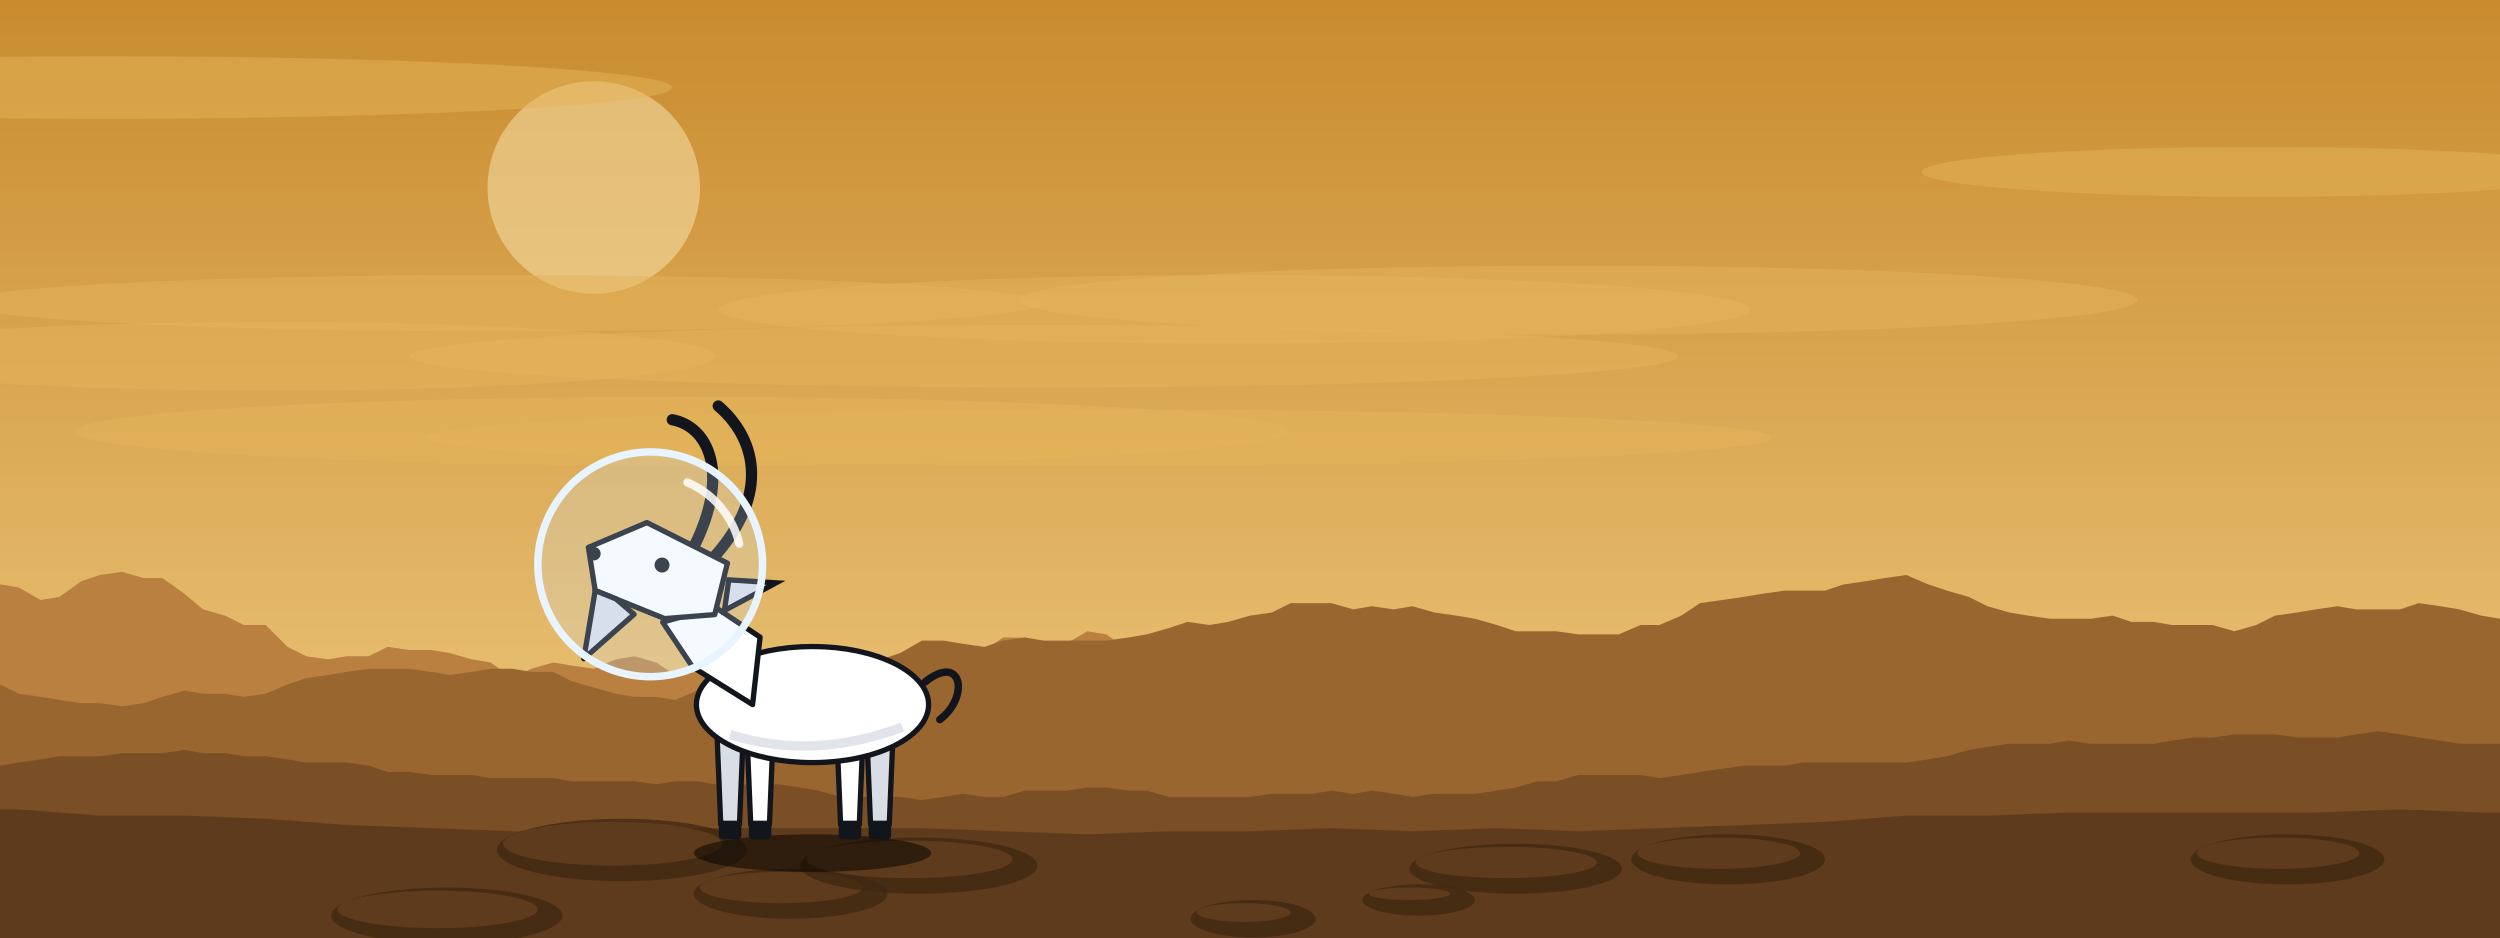
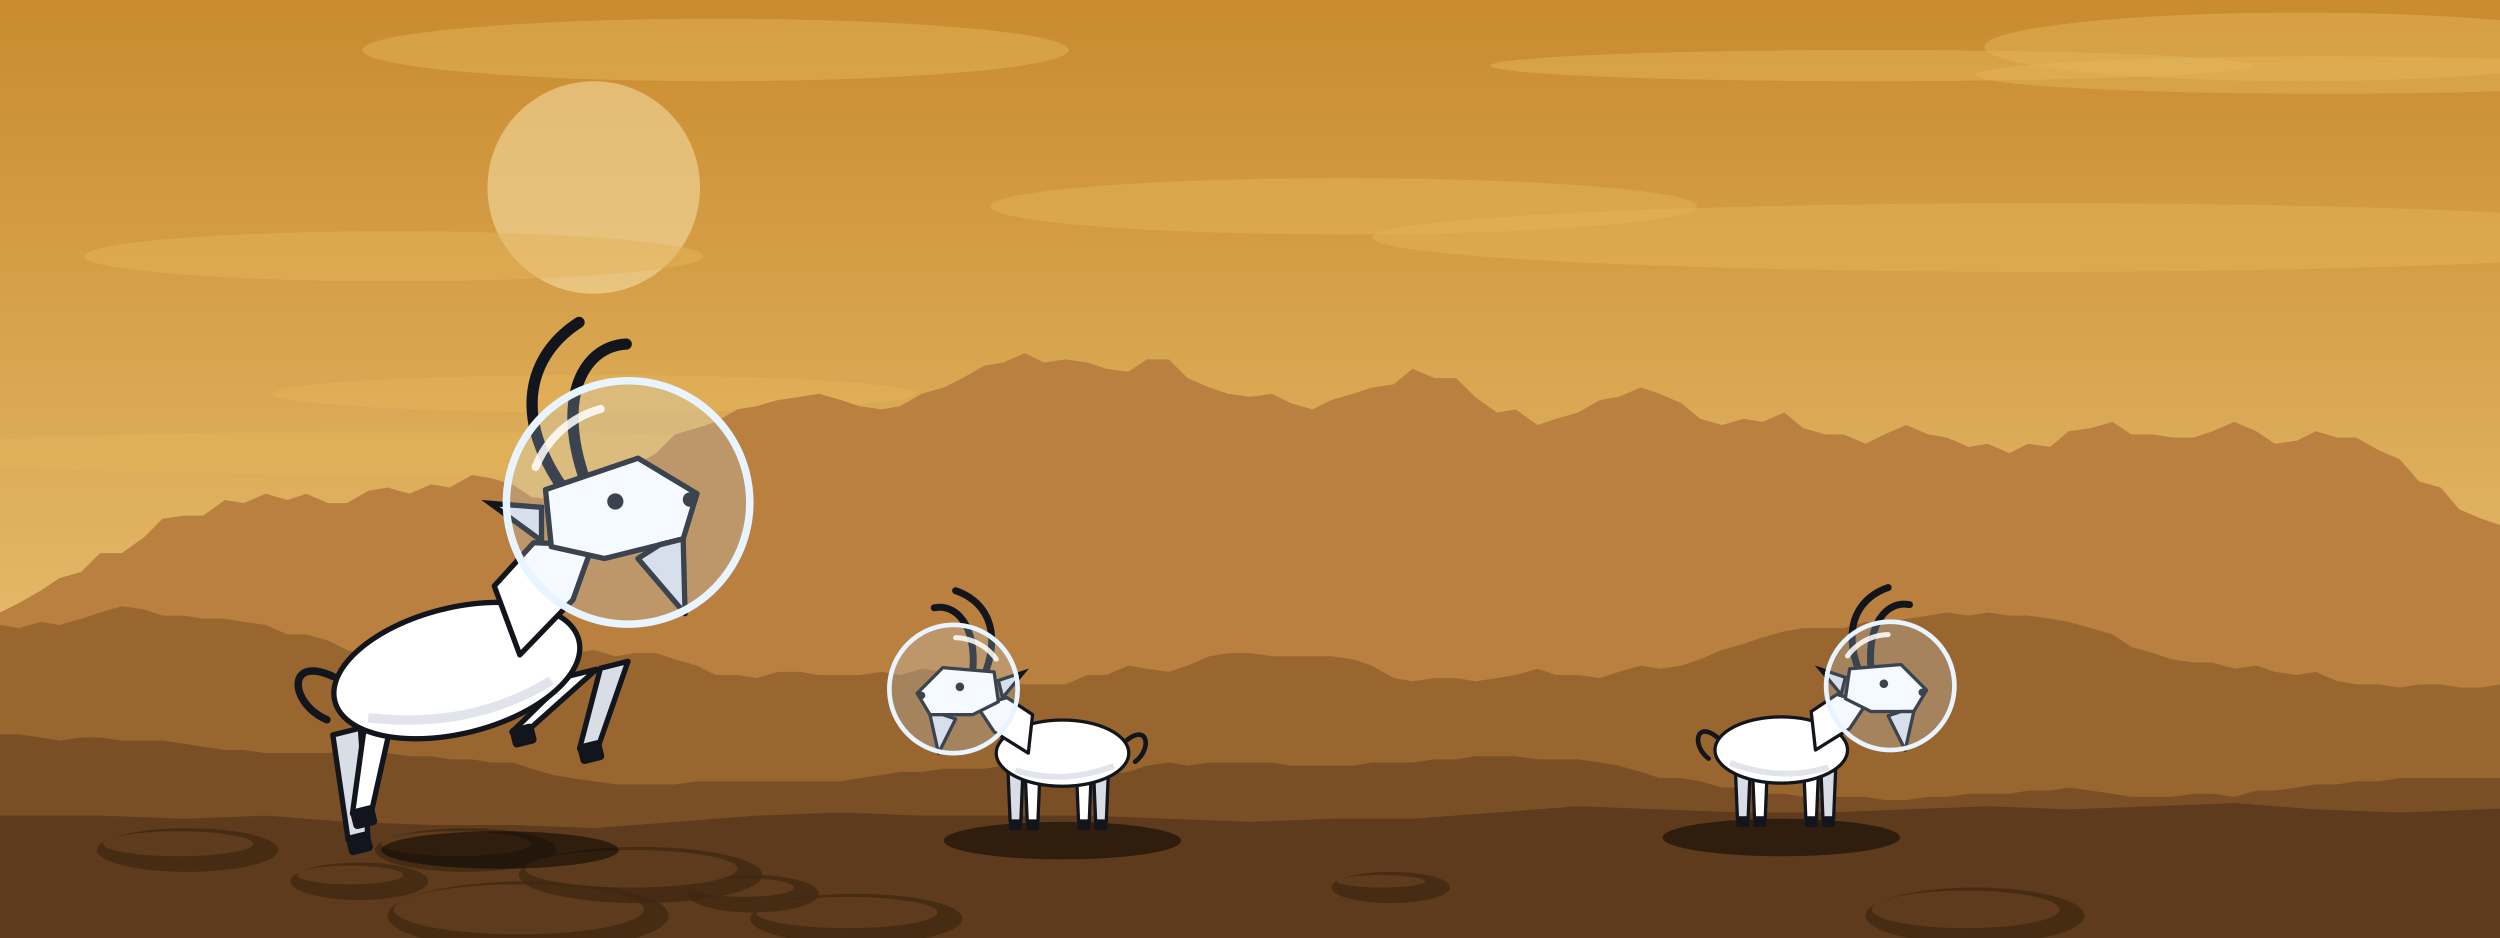
- <svg xmlns="http://www.w3.org/2000/svg" viewBox="0 0 800 300" role="img" aria-labelledby="t147">
+ <svg xmlns="http://www.w3.org/2000/svg" viewBox="0 0 800 300" role="img" aria-labelledby="t148">
  <defs>
-     <linearGradient id="g147" x1="0" y1="0" x2="0" y2="1">
+     <linearGradient id="g148" x1="0" y1="0" x2="0" y2="1">
      <stop offset="0" stop-color="#c98b2e" />
      <stop offset="1" stop-color="#f1cf86" />
    </linearGradient>
  </defs>
-   <rect width="800" height="300" fill="url(#g147)" />
+   <rect width="800" height="300" fill="url(#g148)" />
  <circle cx="190" cy="60" r="34" fill="#fff0c0" opacity=".45" />
-   <ellipse cx="505" cy="96" rx="179" ry="11" fill="#e3b45a" opacity=".5" />
-   <ellipse cx="218" cy="138" rx="194" ry="11" fill="#e3b45a" opacity=".5" />
-   <ellipse cx="395" cy="99" rx="165" ry="11" fill="#e3b45a" opacity=".5" />
-   <ellipse cx="352" cy="140" rx="215" ry="9" fill="#e3b45a" opacity=".5" />
-   <ellipse cx="160" cy="97" rx="173" ry="9" fill="#e3b45a" opacity=".5" />
-   <ellipse cx="723" cy="55" rx="108" ry="8" fill="#e3b45a" opacity=".5" />
-   <ellipse cx="334" cy="114" rx="203" ry="10" fill="#e3b45a" opacity=".5" />
-   <ellipse cx="34" cy="28" rx="181" ry="10" fill="#e3b45a" opacity=".5" />
-   <ellipse cx="87" cy="114" rx="142" ry="11" fill="#e3b45a" opacity=".5" />
-   <path d="M-20,183 L-13,181 L-7,184 L-0,187 L6,188 L13,192 L19,191 L26,186 L32,184 L39,183 L46,185 L52,185 L59,190 L65,195 L72,197 L78,200 L85,200 L92,207 L98,210 L105,211 L111,210 L118,210 L124,207 L131,208 L138,208 L144,209 L151,211 L157,212 L164,217 L170,214 L177,212 L183,213 L190,214 L197,211 L203,210 L210,212 L216,216 L223,215 L229,218 L236,221 L242,228 L249,231 L256,232 L262,228 L269,229 L275,226 L282,220 L288,220 L295,216 L302,215 L308,209 L315,208 L321,204 L328,204 L334,206 L341,206 L348,202 L354,203 L361,208 L367,205 L374,207 L380,211 L387,212 L393,209 L400,210 L407,215 L413,223 L420,224 L426,227 L433,230 L439,233 L446,231 L452,232 L459,230 L466,227 L472,228 L479,227 L485,228 L492,230 L498,231 L505,237 L512,235 L518,234 L525,230 L531,233 L538,233 L544,233 L551,239 L558,240 L564,237 L571,232 L577,235 L584,233 L590,231 L597,232 L603,230 L610,224 L617,223 L623,224 L630,220 L636,220 L643,213 L649,209 L656,205 L662,207 L669,207 L676,207 L682,208 L689,213 L695,215 L702,217 L708,217 L715,213 L722,215 L728,216 L735,215 L741,216 L748,219 L754,217 L761,214 L768,212 L774,210 L781,209 L787,212 L794,213 L800,213 L807,213 L813,209 L820,208 L820,305 L-20,305 Z" fill="#b9803f" />
-   <path d="M-20,213 L-13,215 L-7,217 L-0,219 L6,222 L13,223 L19,224 L26,225 L32,225 L39,226 L46,225 L52,223 L59,221 L65,222 L72,222 L78,223 L85,222 L92,219 L98,217 L105,216 L111,215 L118,214 L124,214 L131,214 L138,215 L144,216 L151,215 L157,214 L164,214 L170,215 L177,215 L183,218 L190,220 L197,222 L203,223 L210,223 L216,224 L223,221 L229,219 L236,218 L242,219 L249,217 L256,218 L262,216 L269,213 L275,213 L282,211 L288,209 L295,205 L302,205 L308,206 L315,207 L321,205 L328,204 L334,205 L341,205 L348,205 L354,205 L361,204 L367,203 L374,201 L380,199 L387,200 L393,199 L400,197 L407,196 L413,193 L420,193 L426,193 L433,195 L439,194 L446,195 L452,194 L459,196 L466,197 L472,198 L479,200 L485,202 L492,202 L498,202 L505,203 L512,203 L518,203 L525,200 L531,200 L538,197 L544,193 L551,192 L558,191 L564,190 L571,189 L577,189 L584,189 L590,187 L597,186 L603,185 L610,184 L617,187 L623,189 L630,191 L636,194 L643,196 L649,197 L656,198 L662,198 L669,198 L676,197 L682,199 L689,199 L695,200 L702,200 L708,200 L715,202 L722,200 L728,197 L735,196 L741,195 L748,194 L754,195 L761,195 L768,195 L774,193 L781,194 L787,195 L794,197 L800,198 L807,196 L813,196 L820,197 L820,305 L-20,305 Z" fill="#9a6630" />
-   <path d="M-20,244 L-13,245 L-7,245 L-0,245 L6,244 L13,243 L19,242 L26,242 L32,242 L39,241 L46,241 L52,241 L59,240 L65,241 L72,241 L78,242 L85,242 L92,243 L98,244 L105,244 L111,244 L118,245 L124,247 L131,247 L138,248 L144,248 L151,248 L157,249 L164,249 L170,249 L177,249 L183,250 L190,250 L197,250 L203,250 L210,251 L216,250 L223,250 L229,251 L236,251 L242,251 L249,251 L256,252 L262,253 L269,255 L275,255 L282,255 L288,255 L295,256 L302,255 L308,254 L315,255 L321,255 L328,253 L334,253 L341,253 L348,252 L354,252 L361,253 L367,253 L374,255 L380,255 L387,255 L393,255 L400,255 L407,254 L413,254 L420,254 L426,253 L433,254 L439,253 L446,254 L452,255 L459,254 L466,254 L472,254 L479,253 L485,252 L492,250 L498,250 L505,248 L512,248 L518,248 L525,248 L531,249 L538,248 L544,247 L551,246 L558,245 L564,245 L571,245 L577,244 L584,244 L590,244 L597,244 L603,244 L610,244 L617,243 L623,242 L630,240 L636,239 L643,238 L649,238 L656,238 L662,237 L669,238 L676,238 L682,238 L689,238 L695,237 L702,236 L708,236 L715,235 L722,235 L728,235 L735,236 L741,236 L748,236 L754,235 L761,234 L768,235 L774,236 L781,237 L787,238 L794,238 L800,238 L807,239 L813,238 L820,238 L820,305 L-20,305 Z" fill="#7a4f25" />
-   <path d="M-20,259 L6,259 L32,261 L59,261 L85,262 L111,264 L138,265 L164,266 L190,266 L216,265 L242,265 L269,265 L295,265 L321,266 L348,267 L374,266 L400,266 L426,265 L452,266 L479,265 L505,266 L531,265 L558,264 L584,263 L610,261 L636,261 L662,260 L689,260 L715,260 L741,260 L768,259 L794,260 L820,260 L820,305 L-20,305 Z" fill="#5e3b1c" />
-   <ellipse cx="454" cy="288" rx="18" ry="5" fill="#3f2711" opacity=".75" />
-   <ellipse cx="451" cy="286" rx="13" ry="2" fill="#5e3b1c" />
-   <ellipse cx="199" cy="272" rx="40" ry="10" fill="#3f2711" opacity=".75" />
-   <ellipse cx="196" cy="270" rx="35" ry="7" fill="#5e3b1c" />
-   <ellipse cx="253" cy="286" rx="31" ry="8" fill="#3f2711" opacity=".75" />
-   <ellipse cx="250" cy="284" rx="26" ry="5" fill="#5e3b1c" />
-   <ellipse cx="553" cy="275" rx="31" ry="8" fill="#3f2711" opacity=".75" />
-   <ellipse cx="550" cy="273" rx="26" ry="5" fill="#5e3b1c" />
-   <ellipse cx="143" cy="293" rx="37" ry="9" fill="#3f2711" opacity=".75" />
-   <ellipse cx="140" cy="291" rx="32" ry="6" fill="#5e3b1c" />
-   <ellipse cx="732" cy="275" rx="31" ry="8" fill="#3f2711" opacity=".75" />
-   <ellipse cx="729" cy="273" rx="26" ry="5" fill="#5e3b1c" />
-   <ellipse cx="294" cy="277" rx="38" ry="9" fill="#3f2711" opacity=".75" />
-   <ellipse cx="291" cy="275" rx="33" ry="6" fill="#5e3b1c" />
-   <ellipse cx="485" cy="278" rx="34" ry="8" fill="#3f2711" opacity=".75" />
-   <ellipse cx="482" cy="276" rx="29" ry="5" fill="#5e3b1c" />
-   <ellipse cx="401" cy="294" rx="20" ry="6" fill="#3f2711" opacity=".75" />
-   <ellipse cx="398" cy="292" rx="15" ry="3" fill="#5e3b1c" />
-   <ellipse cx="260" cy="273" rx="38" ry="6" fill="#000" opacity=".5" />
-   <g transform="translate(260 271) rotate(0) scale(-1.198417 1.198417)">
-     <polygon points="-21.5,-30 -14.5,-30 -15.5,-6 -20.5,-6" fill="#d9dde6" stroke="#12151c" stroke-width="1.42" stroke-linejoin="round" />
-     <rect x="-21.0" y="-7" width="6" height="5" rx="1" fill="#12151c" />
-     <polygon points="-13.5,-30 -6.5,-30 -7.5,-6 -12.5,-6" fill="#ffffff" stroke="#12151c" stroke-width="1.42" stroke-linejoin="round" />
-     <rect x="-13.0" y="-7" width="6" height="5" rx="1" fill="#12151c" />
-     <polygon points="10.5,-30 17.5,-30 16.5,-6 11.5,-6" fill="#ffffff" stroke="#12151c" stroke-width="1.42" stroke-linejoin="round" />
-     <rect x="11.0" y="-7" width="6" height="5" rx="1" fill="#12151c" />
-     <polygon points="18.5,-30 25.5,-30 24.5,-6 19.5,-6" fill="#d9dde6" stroke="#12151c" stroke-width="1.42" stroke-linejoin="round" />
-     <rect x="19.0" y="-7" width="6" height="5" rx="1" fill="#12151c" />
-     <path d="M-30,-44 C-40,-52 -42,-40 -34,-34" fill="none" stroke="#12151c" stroke-width="2.00" stroke-linecap="round" />
-     <ellipse cx="0" cy="-38" rx="31" ry="15.5" fill="#ffffff" stroke="#12151c" stroke-width="1.42" />
-     <path d="M-24,-32 Q0,-23 22,-30" fill="none" stroke="#d9dde6" stroke-width="2.50" opacity=".8" />
-     <polygon points="16,-38 32,-48 40,-60 26,-64 14,-56" fill="#ffffff" stroke="#12151c" stroke-width="1.42" stroke-linejoin="round" />
-     <g transform="rotate(-22 28 -52) translate(34 -68)">
-       <path d="M2,-8 C-6,-30 4,-42 16,-46" fill="none" stroke="#12151c" stroke-width="3.00" stroke-linecap="round" />
-       <path d="M8,-8 C6,-30 16,-40 26,-38" fill="none" stroke="#12151c" stroke-width="3.00" stroke-linecap="round" />
-       <polygon points="-4,-4 -16,-8 -6,4" fill="#d9dde6" stroke="#12151c" stroke-width="1.42" />
-       <polygon points="-2,-8 22,-10 34,2 28,12 8,12 -4,6" fill="#ffffff" stroke="#12151c" stroke-width="1.42" stroke-linejoin="round" />
-       <polygon points="22,12 28,12 24,30 16,14" fill="#d9dde6" stroke="#12151c" stroke-width="1.42" stroke-linejoin="round" />
+   <ellipse cx="126" cy="82" rx="99" ry="8" fill="#e3b45a" opacity=".5" />
+   <ellipse cx="653" cy="76" rx="214" ry="11" fill="#e3b45a" opacity=".5" />
+   <ellipse cx="127" cy="145" rx="163" ry="7" fill="#e3b45a" opacity=".5" />
+   <ellipse cx="430" cy="66" rx="113" ry="9" fill="#e3b45a" opacity=".5" />
+   <ellipse cx="744" cy="24" rx="112" ry="6" fill="#e3b45a" opacity=".5" />
+   <ellipse cx="736" cy="15" rx="101" ry="11" fill="#e3b45a" opacity=".5" />
+   <ellipse cx="190" cy="126" rx="103" ry="6" fill="#e3b45a" opacity=".5" />
+   <ellipse cx="229" cy="16" rx="113" ry="10" fill="#e3b45a" opacity=".5" />
+   <ellipse cx="599" cy="21" rx="122" ry="5" fill="#e3b45a" opacity=".5" />
+   <path d="M-20,196 L-13,195 L-7,197 L-0,196 L6,193 L13,189 L19,185 L26,183 L32,177 L39,177 L46,172 L52,166 L59,165 L65,165 L72,160 L78,161 L85,158 L92,160 L98,158 L105,161 L111,161 L118,157 L124,156 L131,158 L138,155 L144,156 L151,152 L157,153 L164,155 L170,159 L177,160 L183,157 L190,158 L197,151 L203,149 L210,145 L216,139 L223,137 L229,135 L236,131 L242,130 L249,128 L256,127 L262,126 L269,128 L275,130 L282,131 L288,130 L295,126 L302,124 L308,121 L315,117 L321,116 L328,113 L334,116 L341,115 L348,116 L354,118 L361,119 L367,115 L374,115 L380,121 L387,124 L393,126 L400,127 L407,126 L413,129 L420,131 L426,128 L433,126 L439,124 L446,123 L452,118 L459,121 L466,121 L472,127 L479,132 L485,131 L492,136 L498,134 L505,132 L512,128 L518,127 L525,124 L531,126 L538,129 L544,134 L551,136 L558,134 L564,135 L571,132 L577,137 L584,139 L590,139 L597,142 L603,139 L610,136 L617,139 L623,140 L630,143 L636,142 L643,145 L649,142 L656,143 L662,138 L669,137 L676,135 L682,139 L689,139 L695,140 L702,140 L708,138 L715,135 L722,138 L728,142 L735,141 L741,138 L748,140 L754,140 L761,144 L768,147 L774,154 L781,156 L787,163 L794,166 L800,168 L807,166 L813,171 L820,176 L820,305 L-20,305 Z" fill="#b9803f" />
+   <path d="M-20,203 L-13,203 L-7,203 L-0,200 L6,201 L13,199 L19,200 L26,198 L32,196 L39,194 L46,195 L52,197 L59,197 L65,198 L72,198 L78,199 L85,200 L92,203 L98,203 L105,205 L111,208 L118,210 L124,211 L131,211 L138,211 L144,210 L151,211 L157,210 L164,211 L170,210 L177,209 L183,209 L190,208 L197,210 L203,209 L210,209 L216,211 L223,213 L229,216 L236,216 L242,217 L249,215 L256,215 L262,216 L269,216 L275,216 L282,215 L288,216 L295,214 L302,215 L308,218 L315,217 L321,218 L328,219 L334,219 L341,219 L348,216 L354,216 L361,213 L367,214 L374,215 L380,213 L387,210 L393,209 L400,209 L407,210 L413,210 L420,210 L426,210 L433,211 L439,213 L446,217 L452,218 L459,217 L466,217 L472,218 L479,217 L485,216 L492,214 L498,216 L505,216 L512,217 L518,215 L525,213 L531,214 L538,213 L544,211 L551,208 L558,206 L564,204 L571,202 L577,201 L584,201 L590,201 L597,199 L603,200 L610,198 L617,197 L623,196 L630,197 L636,196 L643,197 L649,197 L656,198 L662,199 L669,201 L676,203 L682,207 L689,209 L695,211 L702,212 L708,212 L715,214 L722,213 L728,215 L735,216 L741,215 L748,218 L754,219 L761,219 L768,220 L774,219 L781,219 L787,220 L794,220 L800,219 L807,219 L813,219 L820,220 L820,305 L-20,305 Z" fill="#9a6630" />
+   <path d="M-20,236 L-13,236 L-7,236 L-0,235 L6,235 L13,236 L19,237 L26,236 L32,236 L39,237 L46,237 L52,237 L59,238 L65,239 L72,240 L78,240 L85,241 L92,241 L98,241 L105,241 L111,240 L118,240 L124,241 L131,242 L138,242 L144,243 L151,243 L157,244 L164,244 L170,246 L177,248 L183,249 L190,250 L197,251 L203,251 L210,251 L216,251 L223,250 L229,250 L236,250 L242,250 L249,250 L256,250 L262,250 L269,250 L275,249 L282,248 L288,247 L295,247 L302,246 L308,246 L315,246 L321,245 L328,247 L334,247 L341,248 L348,248 L354,248 L361,247 L367,245 L374,244 L380,245 L387,244 L393,244 L400,244 L407,244 L413,245 L420,245 L426,245 L433,245 L439,244 L446,244 L452,244 L459,243 L466,243 L472,242 L479,242 L485,242 L492,243 L498,243 L505,243 L512,244 L518,245 L525,247 L531,249 L538,249 L544,250 L551,252 L558,252 L564,254 L571,254 L577,255 L584,255 L590,255 L597,255 L603,256 L610,256 L617,255 L623,255 L630,254 L636,254 L643,254 L649,253 L656,253 L662,252 L669,253 L676,254 L682,255 L689,255 L695,255 L702,254 L708,254 L715,255 L722,253 L728,253 L735,252 L741,251 L748,251 L754,250 L761,250 L768,249 L774,249 L781,249 L787,249 L794,249 L800,249 L807,248 L813,247 L820,247 L820,305 L-20,305 Z" fill="#7a4f25" />
+   <path d="M-20,261 L6,261 L32,261 L59,262 L85,261 L111,263 L138,264 L164,264 L190,265 L216,263 L242,261 L269,260 L295,261 L321,261 L348,261 L374,262 L400,263 L426,262 L452,262 L479,260 L505,258 L531,259 L558,260 L584,260 L610,259 L636,258 L662,259 L689,258 L715,257 L741,259 L768,260 L794,259 L820,258 L820,305 L-20,305 Z" fill="#5e3b1c" />
+   <ellipse cx="632" cy="293" rx="35" ry="9" fill="#3f2711" opacity=".75" />
+   <ellipse cx="629" cy="291" rx="30" ry="6" fill="#5e3b1c" />
+   <ellipse cx="445" cy="284" rx="19" ry="5" fill="#3f2711" opacity=".75" />
+   <ellipse cx="442" cy="282" rx="14" ry="2" fill="#5e3b1c" />
+   <ellipse cx="274" cy="294" rx="34" ry="8" fill="#3f2711" opacity=".75" />
+   <ellipse cx="271" cy="292" rx="29" ry="5" fill="#5e3b1c" />
+   <ellipse cx="60" cy="272" rx="29" ry="7" fill="#3f2711" opacity=".75" />
+   <ellipse cx="57" cy="270" rx="24" ry="4" fill="#5e3b1c" />
+   <ellipse cx="149" cy="272" rx="29" ry="7" fill="#3f2711" opacity=".75" />
+   <ellipse cx="146" cy="270" rx="24" ry="4" fill="#5e3b1c" />
+   <ellipse cx="241" cy="286" rx="21" ry="6" fill="#3f2711" opacity=".75" />
+   <ellipse cx="238" cy="284" rx="16" ry="3" fill="#5e3b1c" />
+   <ellipse cx="115" cy="282" rx="22" ry="6" fill="#3f2711" opacity=".75" />
+   <ellipse cx="112" cy="280" rx="17" ry="3" fill="#5e3b1c" />
+   <ellipse cx="169" cy="293" rx="45" ry="11" fill="#3f2711" opacity=".75" />
+   <ellipse cx="166" cy="291" rx="40" ry="8" fill="#5e3b1c" />
+   <ellipse cx="205" cy="280" rx="39" ry="9" fill="#3f2711" opacity=".75" />
+   <ellipse cx="202" cy="278" rx="34" ry="6" fill="#5e3b1c" />
+   <ellipse cx="160" cy="272" rx="38" ry="6" fill="#000" opacity=".5" />
+   <g transform="translate(160 270) rotate(-14) scale(1.297976 1.297976)">
+     <polygon points="-33.5,-36 -26.5,-36 -31.1,-10 -36.1,-10" fill="#d9dde6" stroke="#12151c" stroke-width="1.31" stroke-linejoin="round" />
+     <rect x="-36.6" y="-11" width="6" height="5" rx="1" fill="#12151c" />
+     <polygon points="-25.5,-36 -18.5,-36 -28.5,-16 -33.5,-16" fill="#ffffff" stroke="#12151c" stroke-width="1.31" stroke-linejoin="round" />
+     <rect x="-34.0" y="-17" width="6" height="5" rx="1" fill="#12151c" />
+     <polygon points="26.5,-36 33.5,-36 14.5,-26 9.5,-26" fill="#ffffff" stroke="#12151c" stroke-width="1.31" stroke-linejoin="round" />
+     <rect x="9.0" y="-27" width="6" height="5" rx="1" fill="#12151c" />
+     <polygon points="34.5,-36 41.5,-36 29.7,-18 24.7,-18" fill="#d9dde6" stroke="#12151c" stroke-width="1.31" stroke-linejoin="round" />
+     <rect x="24.2" y="-19" width="6" height="5" rx="1" fill="#12151c" />
+     <path d="M-30,-50 C-40,-58 -42,-46 -34,-40" fill="none" stroke="#12151c" stroke-width="1.85" stroke-linecap="round" />
+     <ellipse cx="0" cy="-44" rx="31" ry="15.5" fill="#ffffff" stroke="#12151c" stroke-width="1.31" />
+     <path d="M-24,-38 Q0,-29 22,-36" fill="none" stroke="#d9dde6" stroke-width="2.31" opacity=".8" />
+     <polygon points="16,-44 32,-54 40,-66 26,-70 14,-62" fill="#ffffff" stroke="#12151c" stroke-width="1.31" stroke-linejoin="round" />
+     <g transform="rotate(0 28 -58) translate(34 -74)">
+       <path d="M2,-8 C-6,-30 4,-42 16,-46" fill="none" stroke="#12151c" stroke-width="2.77" stroke-linecap="round" />
+       <path d="M8,-8 C6,-30 16,-40 26,-38" fill="none" stroke="#12151c" stroke-width="2.77" stroke-linecap="round" />
+       <polygon points="-4,-4 -16,-8 -6,4" fill="#d9dde6" stroke="#12151c" stroke-width="1.31" />
+       <polygon points="-2,-8 22,-10 34,2 28,12 8,12 -4,6" fill="#ffffff" stroke="#12151c" stroke-width="1.31" stroke-linejoin="round" />
+       <polygon points="22,12 28,12 24,30 16,14" fill="#d9dde6" stroke="#12151c" stroke-width="1.31" stroke-linejoin="round" />
      <circle cx="14" cy="-1" r="2" fill="#12151c" />
      <circle cx="32" cy="3" r="1.8" fill="#12151c" />
-       <circle cx="17" cy="0" r="30" fill="#cfe9ff" fill-opacity=".22" stroke="#e8f4ff" stroke-width="2.00" />
-       <path d="M-3,-14 A24,24 0 0 1 16,-24" fill="none" stroke="#ffffff" stroke-width="2.17" stroke-linecap="round" opacity=".85" />
+       <circle cx="17" cy="0" r="30" fill="#cfe9ff" fill-opacity=".22" stroke="#e8f4ff" stroke-width="1.85" />
+       <path d="M-3,-14 A24,24 0 0 1 16,-24" fill="none" stroke="#ffffff" stroke-width="2.00" stroke-linecap="round" opacity=".85" />
+     </g>
+   </g>
+   <ellipse cx="340" cy="269" rx="38" ry="6" fill="#000" opacity=".5" />
+   <g transform="translate(340 267) rotate(0) scale(-0.6840333 0.6840333)">
+     <polygon points="-21.5,-30 -14.5,-30 -15.5,-6 -20.5,-6" fill="#d9dde6" stroke="#12151c" stroke-width="1.54" stroke-linejoin="round" />
+     <rect x="-21.0" y="-7" width="6" height="5" rx="1" fill="#12151c" />
+     <polygon points="-13.5,-30 -6.5,-30 -7.5,-6 -12.5,-6" fill="#ffffff" stroke="#12151c" stroke-width="1.54" stroke-linejoin="round" />
+     <rect x="-13.0" y="-7" width="6" height="5" rx="1" fill="#12151c" />
+     <polygon points="10.5,-30 17.5,-30 16.5,-6 11.5,-6" fill="#ffffff" stroke="#12151c" stroke-width="1.54" stroke-linejoin="round" />
+     <rect x="11.0" y="-7" width="6" height="5" rx="1" fill="#12151c" />
+     <polygon points="18.5,-30 25.5,-30 24.5,-6 19.5,-6" fill="#d9dde6" stroke="#12151c" stroke-width="1.54" stroke-linejoin="round" />
+     <rect x="19.0" y="-7" width="6" height="5" rx="1" fill="#12151c" />
+     <path d="M-30,-44 C-40,-52 -42,-40 -34,-34" fill="none" stroke="#12151c" stroke-width="2.18" stroke-linecap="round" />
+     <ellipse cx="0" cy="-38" rx="31" ry="15.5" fill="#ffffff" stroke="#12151c" stroke-width="1.54" />
+     <path d="M-24,-32 Q0,-23 22,-30" fill="none" stroke="#d9dde6" stroke-width="2.72" opacity=".8" />
+     <polygon points="16,-38 32,-48 40,-60 26,-64 14,-56" fill="#ffffff" stroke="#12151c" stroke-width="1.54" stroke-linejoin="round" />
+     <g transform="rotate(0 28 -52) translate(34 -68)">
+       <path d="M2,-8 C-6,-30 4,-42 16,-46" fill="none" stroke="#12151c" stroke-width="3.26" stroke-linecap="round" />
+       <path d="M8,-8 C6,-30 16,-40 26,-38" fill="none" stroke="#12151c" stroke-width="3.26" stroke-linecap="round" />
+       <polygon points="-4,-4 -16,-8 -6,4" fill="#d9dde6" stroke="#12151c" stroke-width="1.54" />
+       <polygon points="-2,-8 22,-10 34,2 28,12 8,12 -4,6" fill="#ffffff" stroke="#12151c" stroke-width="1.54" stroke-linejoin="round" />
+       <polygon points="22,12 28,12 24,30 16,14" fill="#d9dde6" stroke="#12151c" stroke-width="1.54" stroke-linejoin="round" />
+       <circle cx="14" cy="-1" r="2" fill="#12151c" />
+       <circle cx="32" cy="3" r="1.8" fill="#12151c" />
+       <circle cx="17" cy="0" r="30" fill="#cfe9ff" fill-opacity=".22" stroke="#e8f4ff" stroke-width="2.18" />
+       <path d="M-3,-14 A24,24 0 0 1 16,-24" fill="none" stroke="#ffffff" stroke-width="2.36" stroke-linecap="round" opacity=".85" />
+     </g>
+   </g>
+   <ellipse cx="570" cy="268" rx="38" ry="6" fill="#000" opacity=".5" />
+   <g transform="translate(570 266) rotate(0) scale(0.6840333 0.6840333)">
+     <polygon points="-21.5,-30 -14.5,-30 -15.5,-6 -20.5,-6" fill="#d9dde6" stroke="#12151c" stroke-width="1.54" stroke-linejoin="round" />
+     <rect x="-21.0" y="-7" width="6" height="5" rx="1" fill="#12151c" />
+     <polygon points="-13.5,-30 -6.5,-30 -7.5,-6 -12.5,-6" fill="#ffffff" stroke="#12151c" stroke-width="1.54" stroke-linejoin="round" />
+     <rect x="-13.0" y="-7" width="6" height="5" rx="1" fill="#12151c" />
+     <polygon points="10.5,-30 17.5,-30 16.5,-6 11.5,-6" fill="#ffffff" stroke="#12151c" stroke-width="1.54" stroke-linejoin="round" />
+     <rect x="11.0" y="-7" width="6" height="5" rx="1" fill="#12151c" />
+     <polygon points="18.5,-30 25.5,-30 24.5,-6 19.5,-6" fill="#d9dde6" stroke="#12151c" stroke-width="1.54" stroke-linejoin="round" />
+     <rect x="19.0" y="-7" width="6" height="5" rx="1" fill="#12151c" />
+     <path d="M-30,-44 C-40,-52 -42,-40 -34,-34" fill="none" stroke="#12151c" stroke-width="2.18" stroke-linecap="round" />
+     <ellipse cx="0" cy="-38" rx="31" ry="15.5" fill="#ffffff" stroke="#12151c" stroke-width="1.54" />
+     <path d="M-24,-32 Q0,-23 22,-30" fill="none" stroke="#d9dde6" stroke-width="2.72" opacity=".8" />
+     <polygon points="16,-38 32,-48 40,-60 26,-64 14,-56" fill="#ffffff" stroke="#12151c" stroke-width="1.54" stroke-linejoin="round" />
+     <g transform="rotate(0 28 -52) translate(34 -68)">
+       <path d="M2,-8 C-6,-30 4,-42 16,-46" fill="none" stroke="#12151c" stroke-width="3.26" stroke-linecap="round" />
+       <path d="M8,-8 C6,-30 16,-40 26,-38" fill="none" stroke="#12151c" stroke-width="3.26" stroke-linecap="round" />
+       <polygon points="-4,-4 -16,-8 -6,4" fill="#d9dde6" stroke="#12151c" stroke-width="1.54" />
+       <polygon points="-2,-8 22,-10 34,2 28,12 8,12 -4,6" fill="#ffffff" stroke="#12151c" stroke-width="1.54" stroke-linejoin="round" />
+       <polygon points="22,12 28,12 24,30 16,14" fill="#d9dde6" stroke="#12151c" stroke-width="1.54" stroke-linejoin="round" />
+       <circle cx="14" cy="-1" r="2" fill="#12151c" />
+       <circle cx="32" cy="3" r="1.8" fill="#12151c" />
+       <circle cx="17" cy="0" r="30" fill="#cfe9ff" fill-opacity=".22" stroke="#e8f4ff" stroke-width="2.18" />
+       <path d="M-3,-14 A24,24 0 0 1 16,-24" fill="none" stroke="#ffffff" stroke-width="2.36" stroke-linecap="round" opacity=".85" />
    </g>
  </g>
</svg>
